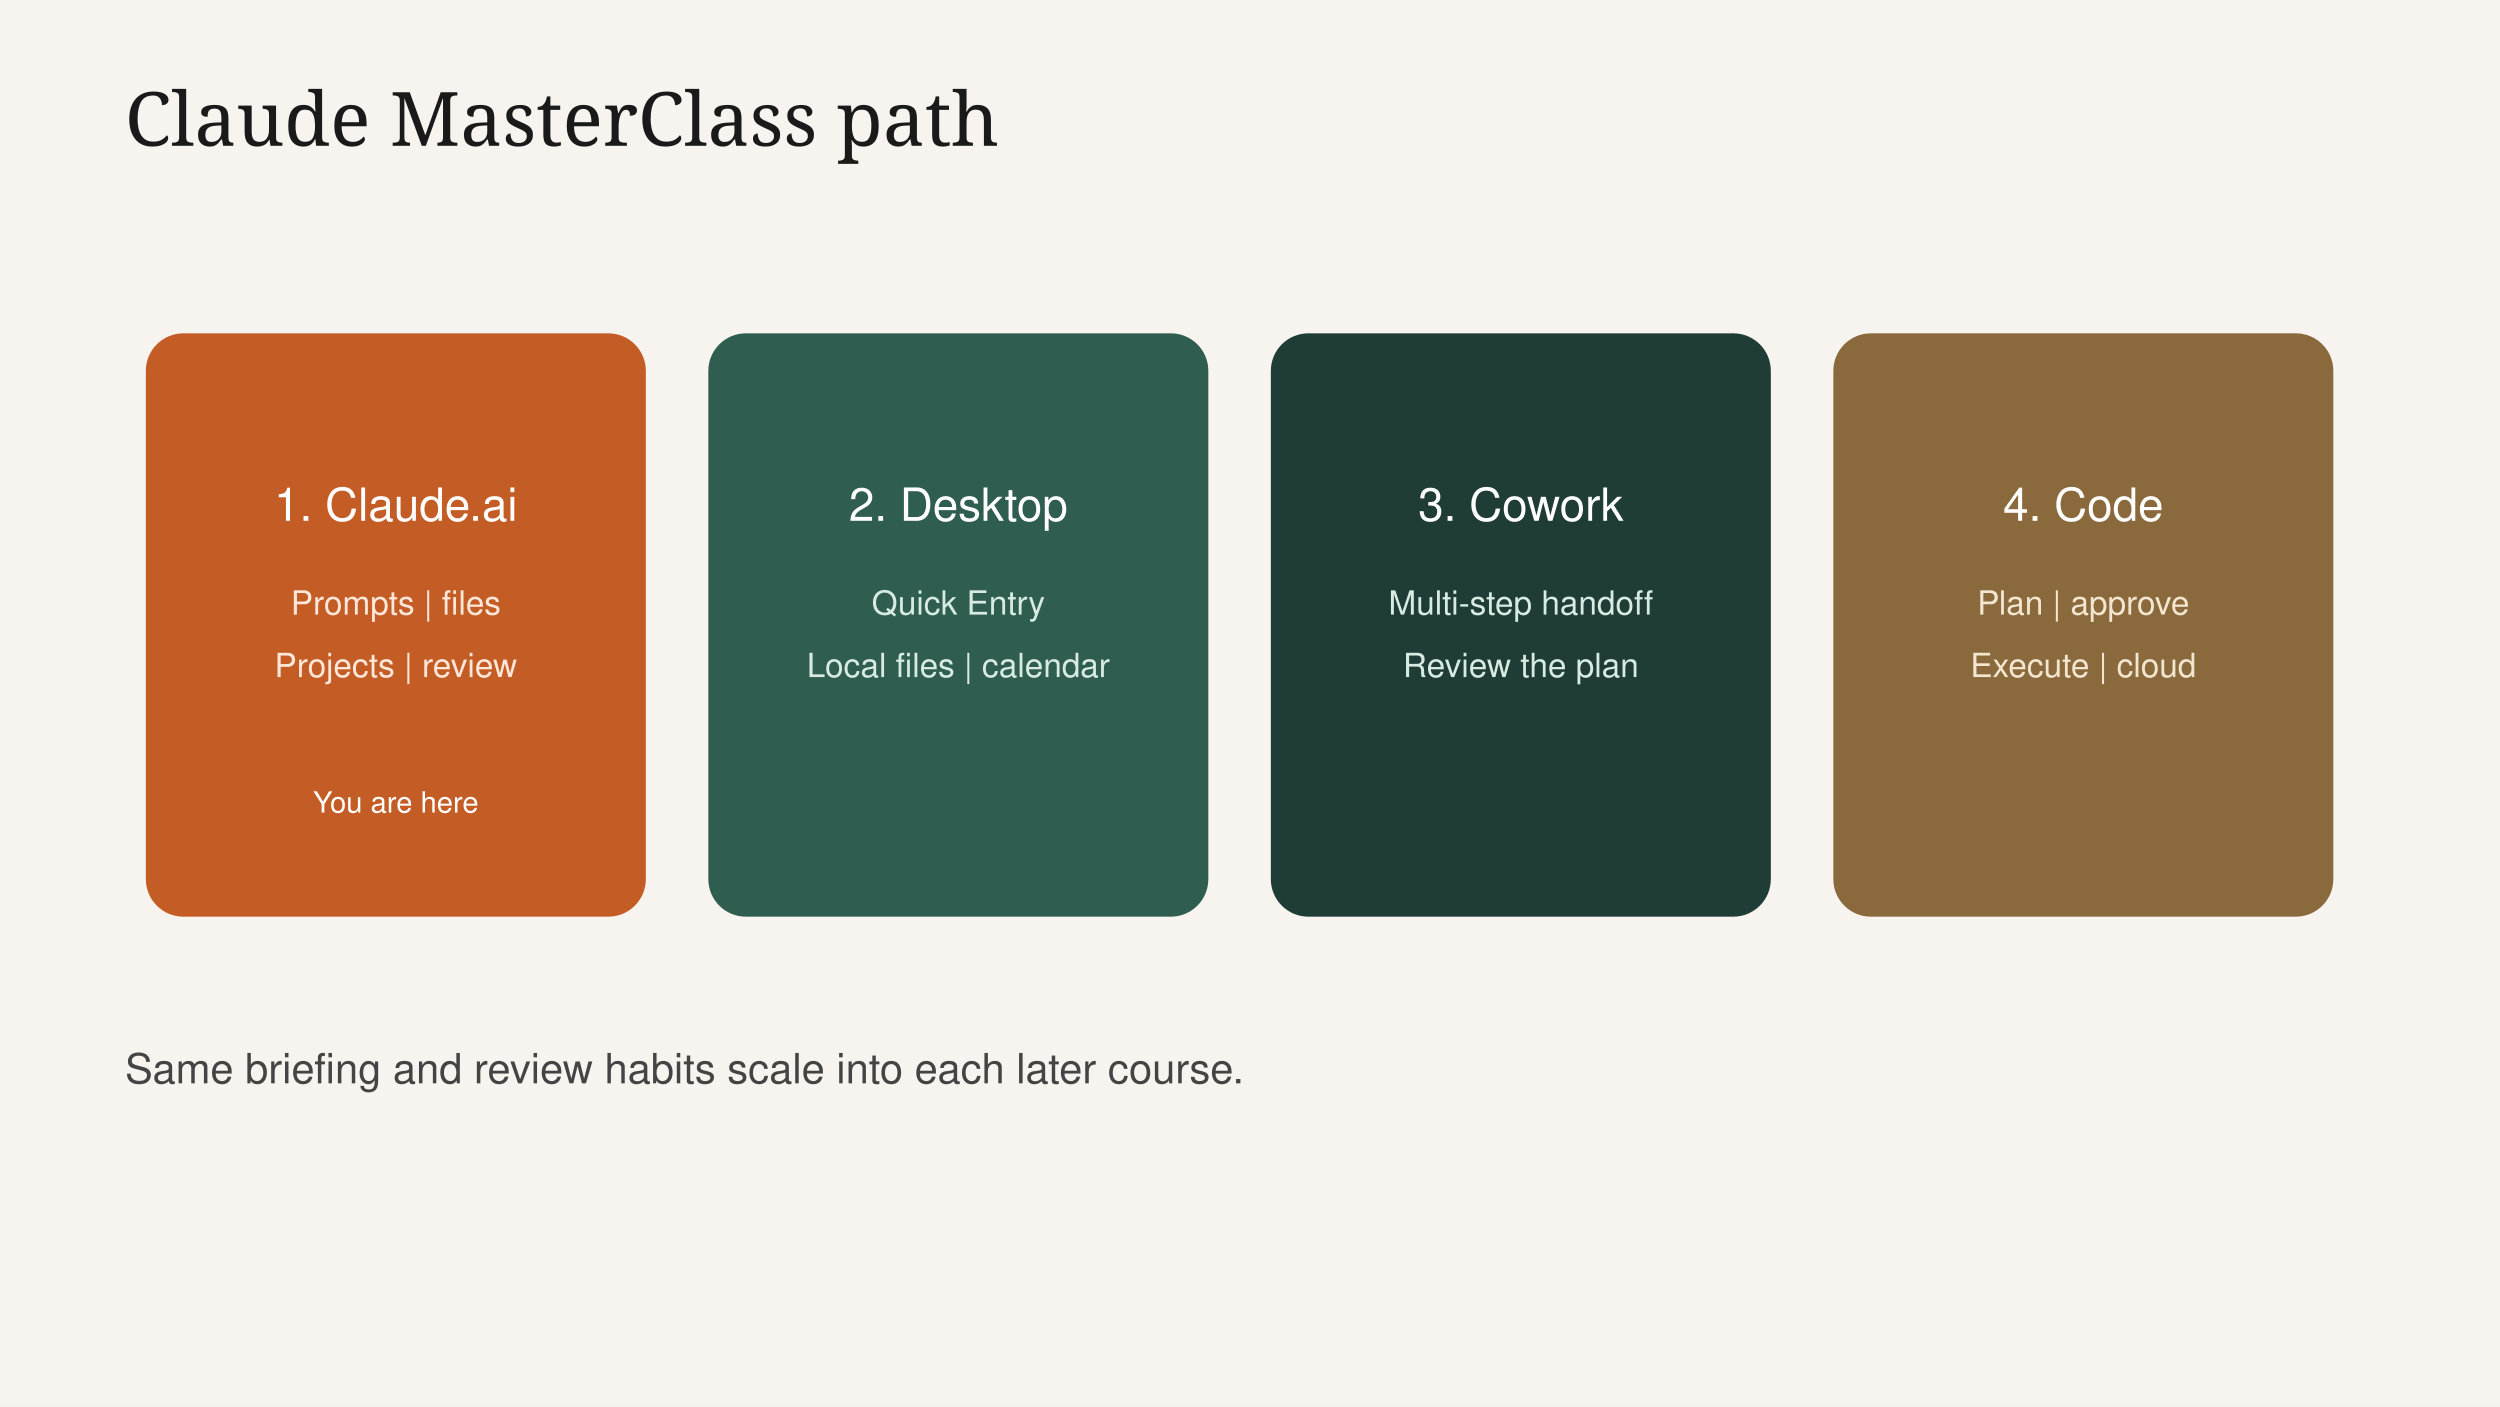
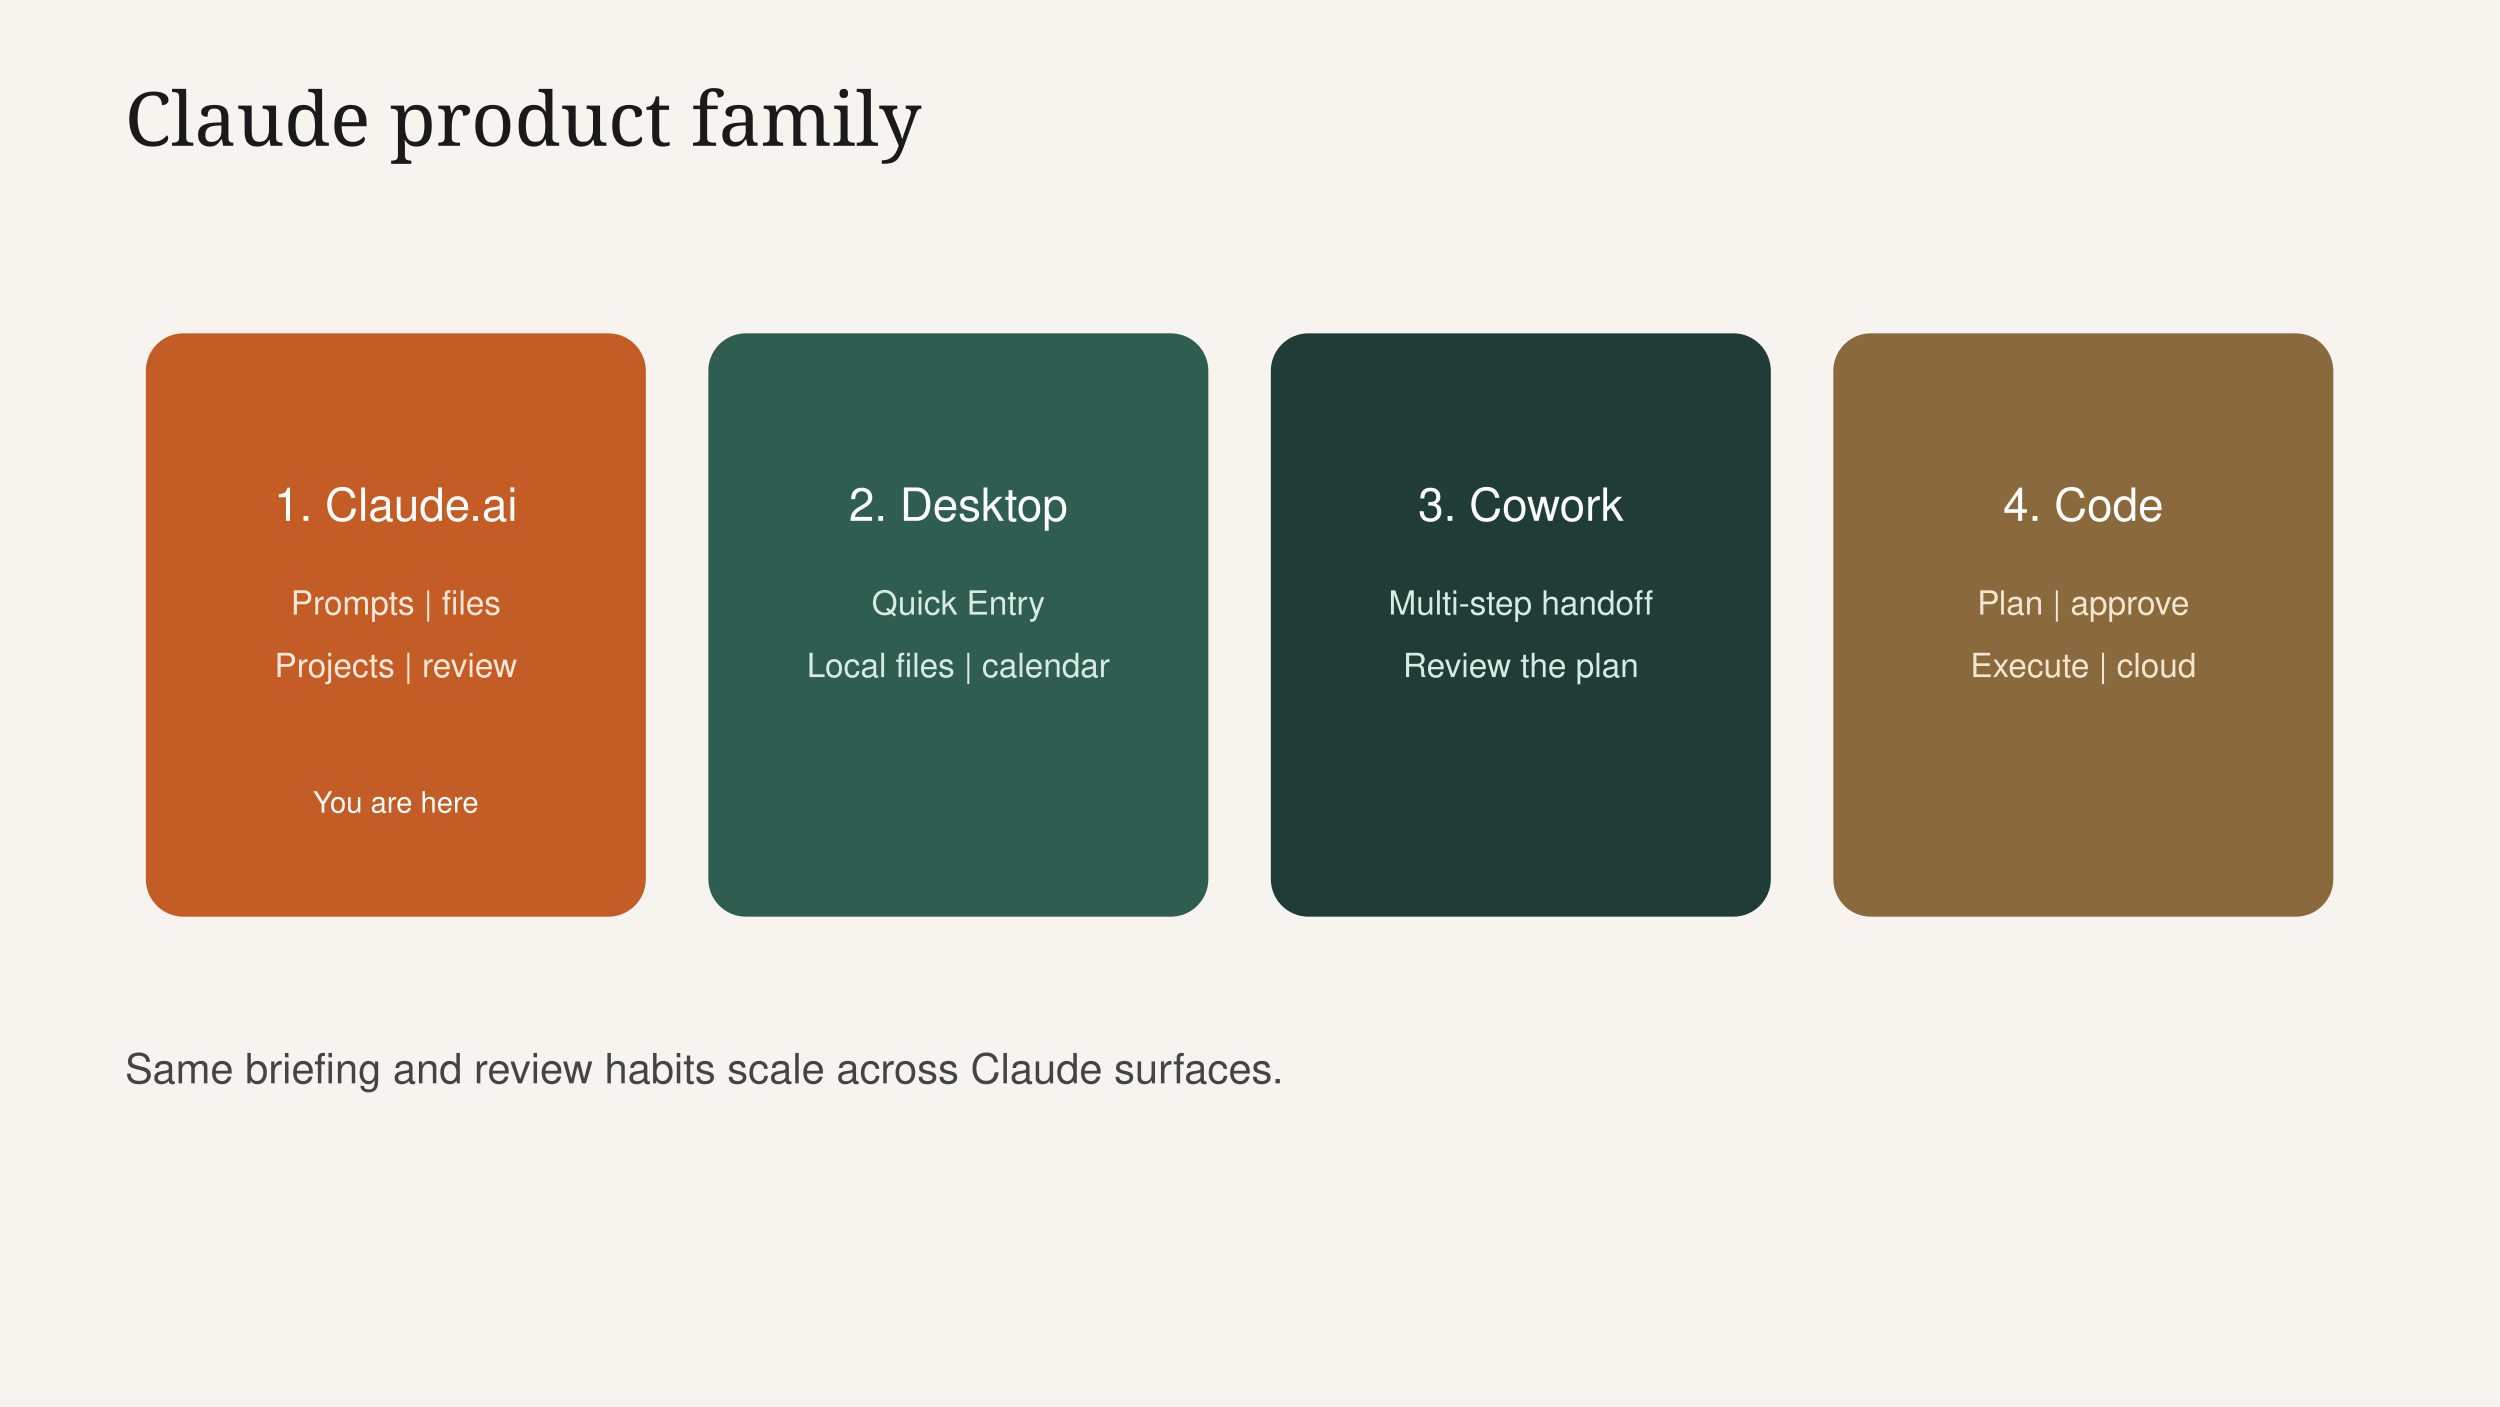
<svg xmlns="http://www.w3.org/2000/svg" width="1200" height="675" viewBox="0 0 1200 675">
  <rect width="1200" height="675" fill="#f7f4ef" />
-   <text x="60" y="70" font-family="Georgia, serif" font-size="36" fill="#1a1a1a">Claude MasterClass path</text>
+   <text x="60" y="70" font-family="Georgia, serif" font-size="36" fill="#1a1a1a">Claude product family</text>
  <rect x="70" y="160" width="240" height="280" rx="18" fill="#c45c26" />
  <text x="190" y="250" text-anchor="middle" font-family="Helvetica, Arial, sans-serif" font-size="22" fill="#ffffff">1. Claude.ai</text>
  <text x="190" y="295" text-anchor="middle" font-family="Helvetica, Arial, sans-serif" font-size="16" fill="#ffe8da">Prompts  |  files</text>
  <text x="190" y="325" text-anchor="middle" font-family="Helvetica, Arial, sans-serif" font-size="16" fill="#ffe8da">Projects  |  review</text>
  <text x="190" y="390" text-anchor="middle" font-family="Helvetica, Arial, sans-serif" font-size="14" fill="#ffffff">You are here</text>
  <rect x="340" y="160" width="240" height="280" rx="18" fill="#2f5d50" />
  <text x="460" y="250" text-anchor="middle" font-family="Helvetica, Arial, sans-serif" font-size="22" fill="#ffffff">2. Desktop</text>
  <text x="460" y="295" text-anchor="middle" font-family="Helvetica, Arial, sans-serif" font-size="16" fill="#d7ebe3">Quick Entry</text>
  <text x="460" y="325" text-anchor="middle" font-family="Helvetica, Arial, sans-serif" font-size="16" fill="#d7ebe3">Local files  |  calendar</text>
  <rect x="610" y="160" width="240" height="280" rx="18" fill="#1f3d36" />
  <text x="730" y="250" text-anchor="middle" font-family="Helvetica, Arial, sans-serif" font-size="22" fill="#ffffff">3. Cowork</text>
  <text x="730" y="295" text-anchor="middle" font-family="Helvetica, Arial, sans-serif" font-size="16" fill="#d7ebe3">Multi-step handoff</text>
  <text x="730" y="325" text-anchor="middle" font-family="Helvetica, Arial, sans-serif" font-size="16" fill="#d7ebe3">Review the plan</text>
  <rect x="880" y="160" width="240" height="280" rx="18" fill="#8a6a3c" />
  <text x="1000" y="250" text-anchor="middle" font-family="Helvetica, Arial, sans-serif" font-size="22" fill="#ffffff">4. Code</text>
  <text x="1000" y="295" text-anchor="middle" font-family="Helvetica, Arial, sans-serif" font-size="16" fill="#f3e6d0">Plan  |  approve</text>
  <text x="1000" y="325" text-anchor="middle" font-family="Helvetica, Arial, sans-serif" font-size="16" fill="#f3e6d0">Execute  |  cloud</text>
-   <text x="60" y="520" font-family="Helvetica, Arial, sans-serif" font-size="20" fill="#444444">Same briefing and review habits scale into each later course.</text>
+   <text x="60" y="520" font-family="Helvetica, Arial, sans-serif" font-size="20" fill="#444444">Same briefing and review habits scale across Claude surfaces.</text>
</svg>
